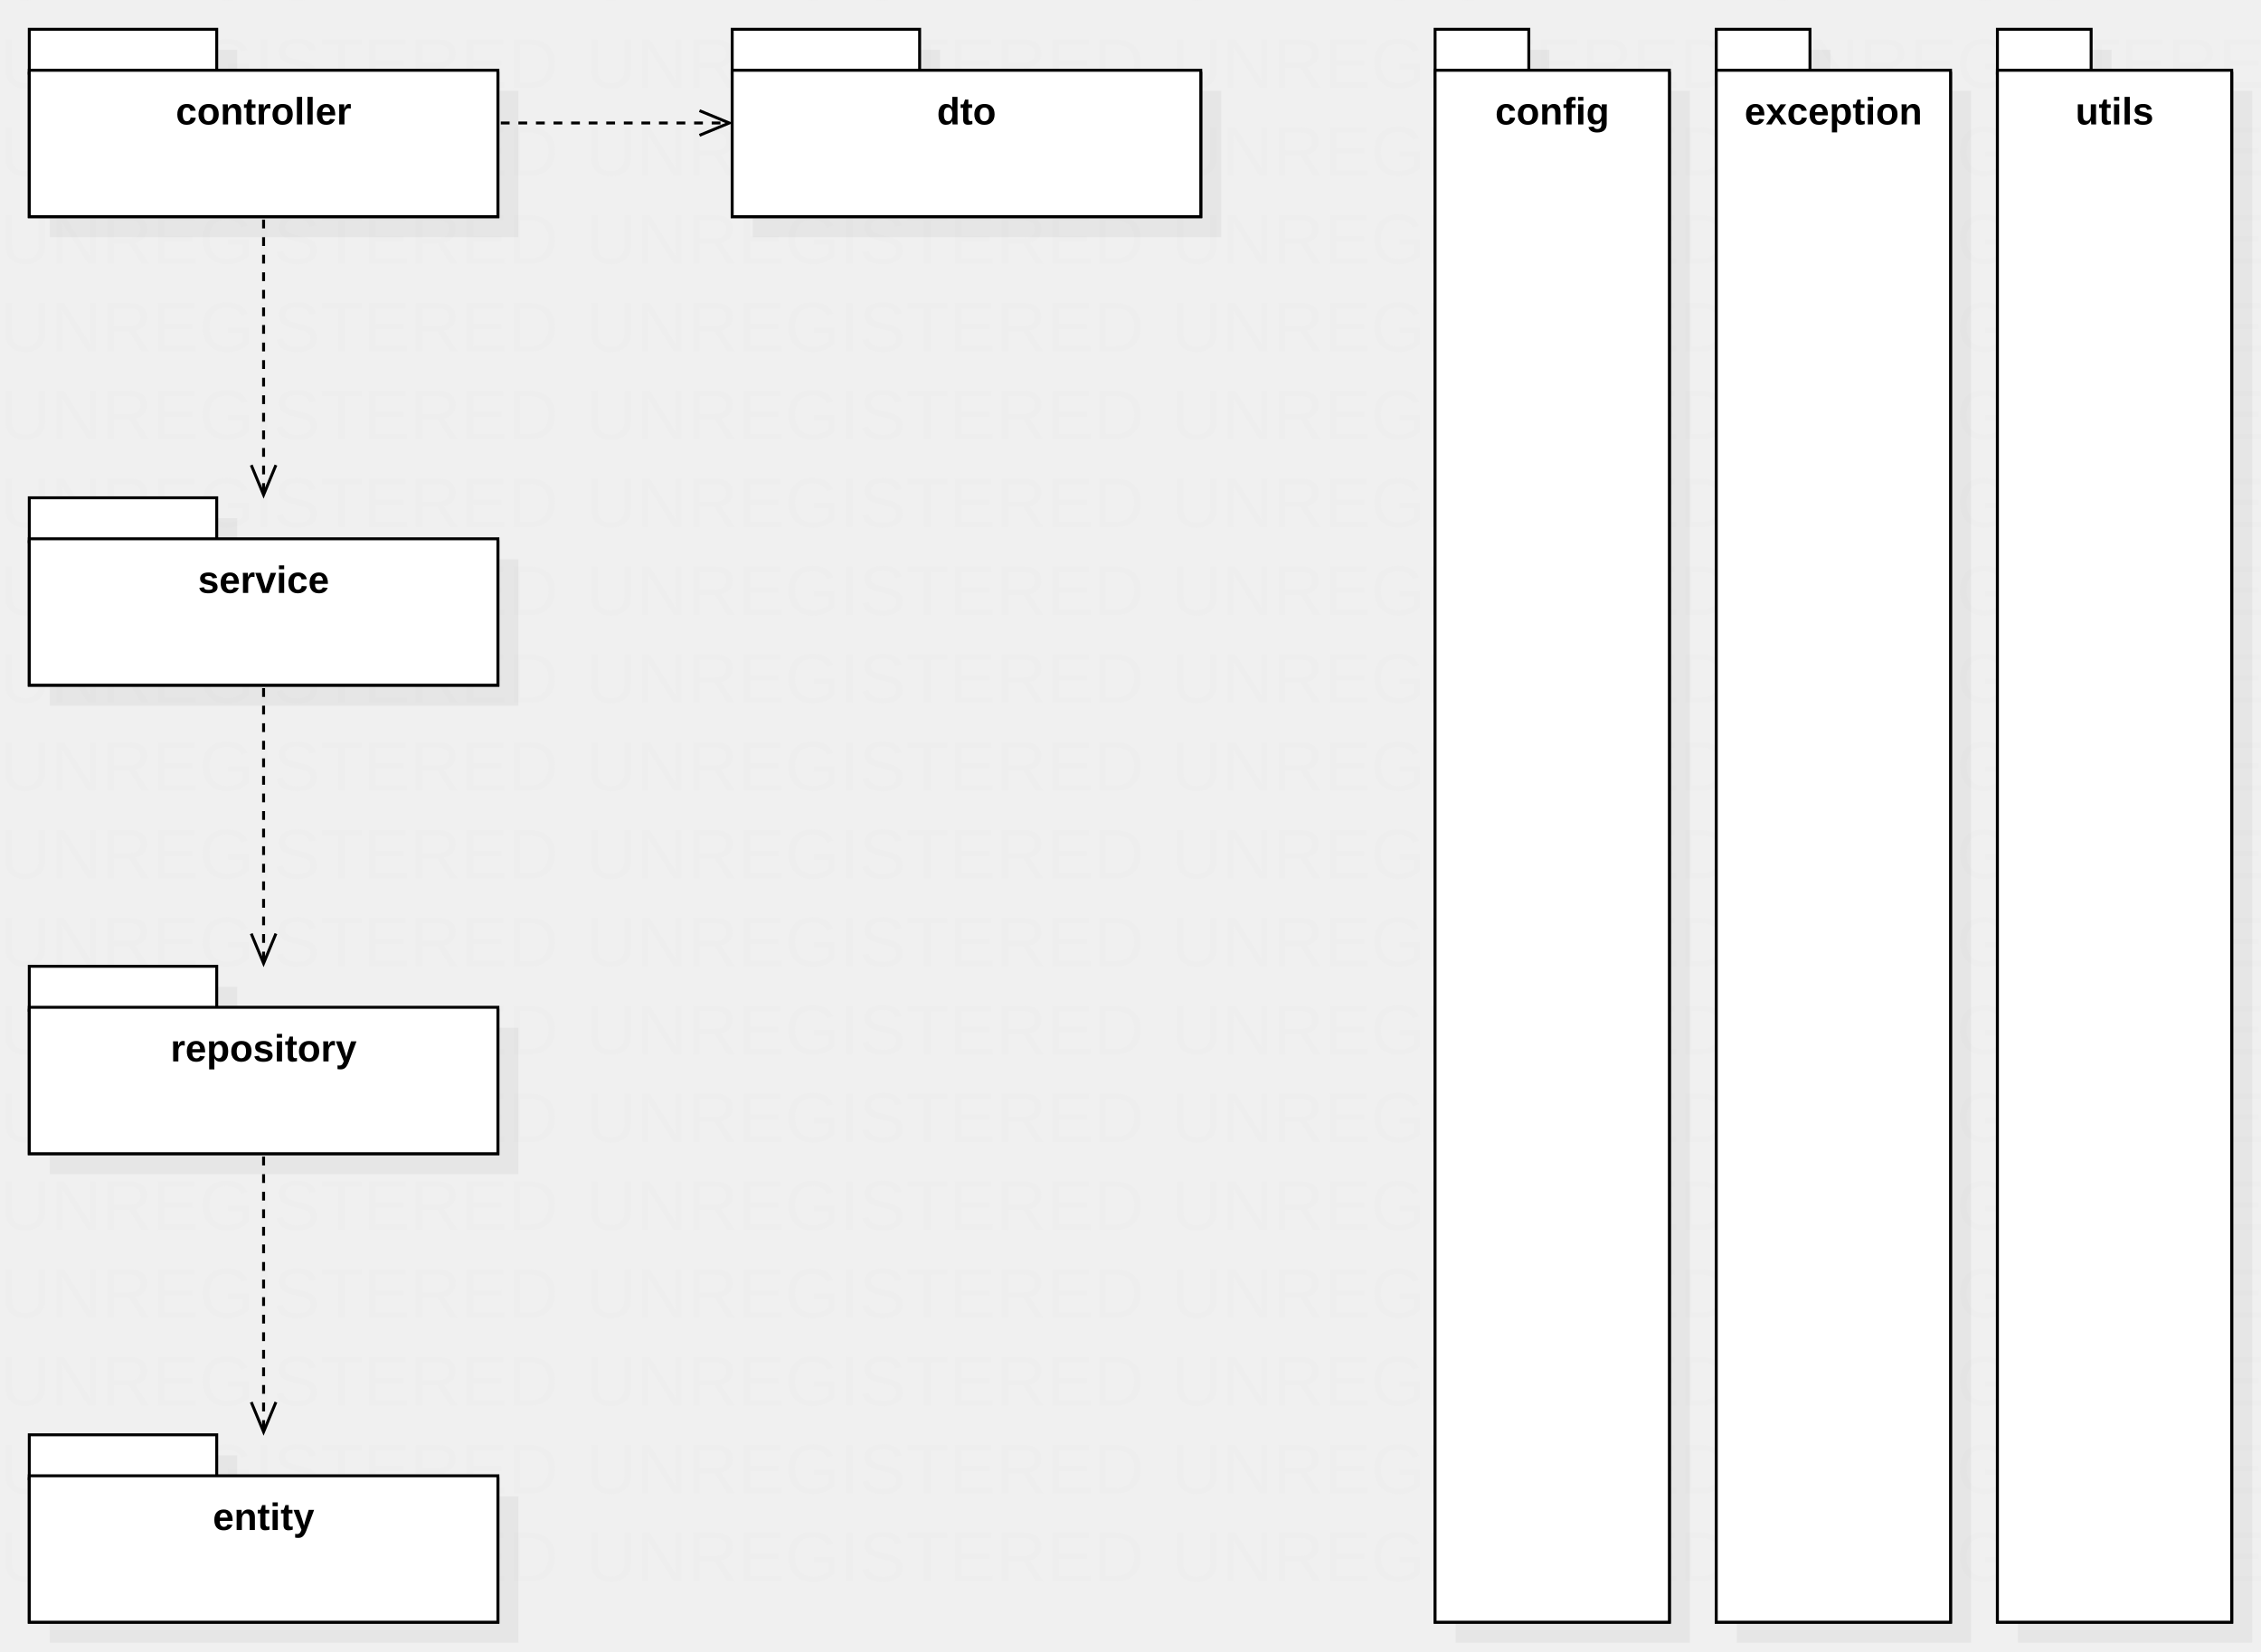
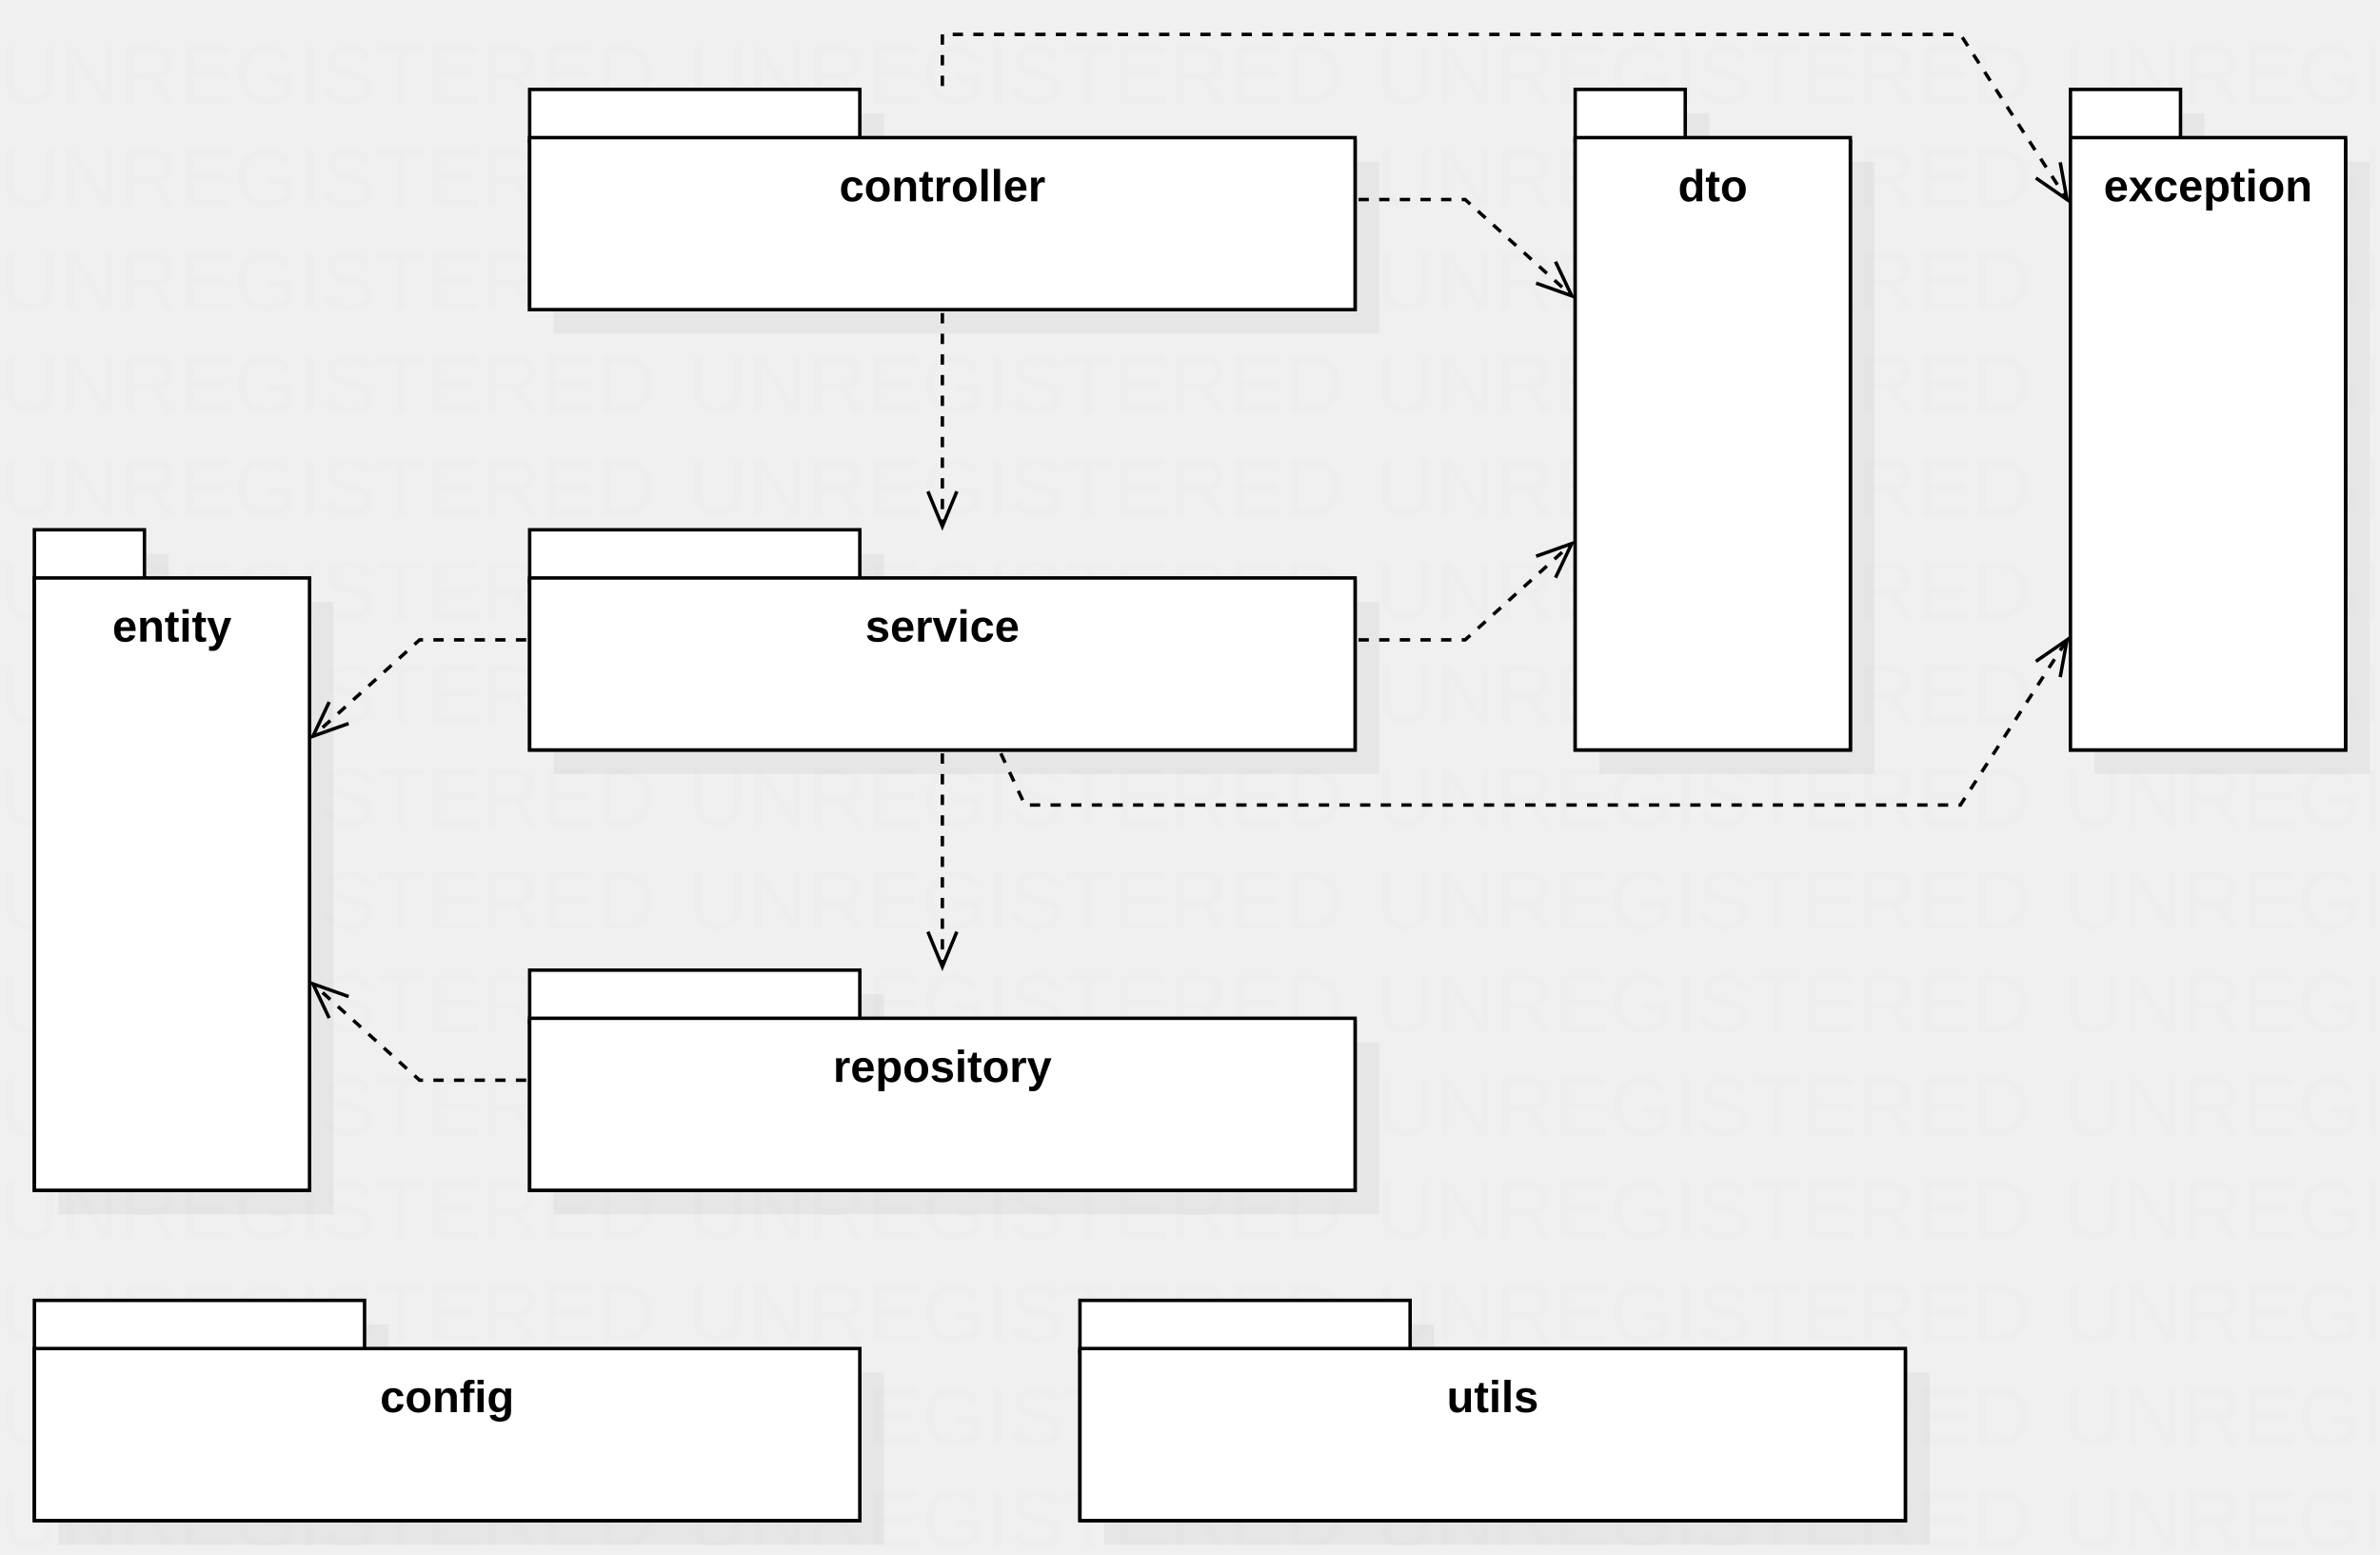
- <svg xmlns="http://www.w3.org/2000/svg" version="1.1" width="772" height="564">
+ <svg xmlns="http://www.w3.org/2000/svg" version="1.1" width="692" height="452">
  <defs />
  <g>
    <text fill="#eeeeee" stroke="none" font-family="Arial" font-size="24px" font-style="normal" font-weight="normal" text-decoration="none" x="0" y="0">UNREGISTERED</text>
    <text fill="#eeeeee" stroke="none" font-family="Arial" font-size="24px" font-style="normal" font-weight="normal" text-decoration="none" x="0" y="30">UNREGISTERED</text>
    <text fill="#eeeeee" stroke="none" font-family="Arial" font-size="24px" font-style="normal" font-weight="normal" text-decoration="none" x="0" y="60">UNREGISTERED</text>
    <text fill="#eeeeee" stroke="none" font-family="Arial" font-size="24px" font-style="normal" font-weight="normal" text-decoration="none" x="0" y="90">UNREGISTERED</text>
    <text fill="#eeeeee" stroke="none" font-family="Arial" font-size="24px" font-style="normal" font-weight="normal" text-decoration="none" x="0" y="120">UNREGISTERED</text>
    <text fill="#eeeeee" stroke="none" font-family="Arial" font-size="24px" font-style="normal" font-weight="normal" text-decoration="none" x="0" y="150">UNREGISTERED</text>
    <text fill="#eeeeee" stroke="none" font-family="Arial" font-size="24px" font-style="normal" font-weight="normal" text-decoration="none" x="0" y="180">UNREGISTERED</text>
    <text fill="#eeeeee" stroke="none" font-family="Arial" font-size="24px" font-style="normal" font-weight="normal" text-decoration="none" x="0" y="210">UNREGISTERED</text>
    <text fill="#eeeeee" stroke="none" font-family="Arial" font-size="24px" font-style="normal" font-weight="normal" text-decoration="none" x="0" y="240">UNREGISTERED</text>
    <text fill="#eeeeee" stroke="none" font-family="Arial" font-size="24px" font-style="normal" font-weight="normal" text-decoration="none" x="0" y="270">UNREGISTERED</text>
    <text fill="#eeeeee" stroke="none" font-family="Arial" font-size="24px" font-style="normal" font-weight="normal" text-decoration="none" x="0" y="300">UNREGISTERED</text>
    <text fill="#eeeeee" stroke="none" font-family="Arial" font-size="24px" font-style="normal" font-weight="normal" text-decoration="none" x="0" y="330">UNREGISTERED</text>
    <text fill="#eeeeee" stroke="none" font-family="Arial" font-size="24px" font-style="normal" font-weight="normal" text-decoration="none" x="0" y="360">UNREGISTERED</text>
    <text fill="#eeeeee" stroke="none" font-family="Arial" font-size="24px" font-style="normal" font-weight="normal" text-decoration="none" x="0" y="390">UNREGISTERED</text>
    <text fill="#eeeeee" stroke="none" font-family="Arial" font-size="24px" font-style="normal" font-weight="normal" text-decoration="none" x="0" y="420">UNREGISTERED</text>
    <text fill="#eeeeee" stroke="none" font-family="Arial" font-size="24px" font-style="normal" font-weight="normal" text-decoration="none" x="0" y="450">UNREGISTERED</text>
-     <text fill="#eeeeee" stroke="none" font-family="Arial" font-size="24px" font-style="normal" font-weight="normal" text-decoration="none" x="0" y="480">UNREGISTERED</text>
-     <text fill="#eeeeee" stroke="none" font-family="Arial" font-size="24px" font-style="normal" font-weight="normal" text-decoration="none" x="0" y="510">UNREGISTERED</text>
-     <text fill="#eeeeee" stroke="none" font-family="Arial" font-size="24px" font-style="normal" font-weight="normal" text-decoration="none" x="0" y="540">UNREGISTERED</text>
    <text fill="#eeeeee" stroke="none" font-family="Arial" font-size="24px" font-style="normal" font-weight="normal" text-decoration="none" x="200" y="0">UNREGISTERED</text>
    <text fill="#eeeeee" stroke="none" font-family="Arial" font-size="24px" font-style="normal" font-weight="normal" text-decoration="none" x="200" y="30">UNREGISTERED</text>
    <text fill="#eeeeee" stroke="none" font-family="Arial" font-size="24px" font-style="normal" font-weight="normal" text-decoration="none" x="200" y="60">UNREGISTERED</text>
    <text fill="#eeeeee" stroke="none" font-family="Arial" font-size="24px" font-style="normal" font-weight="normal" text-decoration="none" x="200" y="90">UNREGISTERED</text>
    <text fill="#eeeeee" stroke="none" font-family="Arial" font-size="24px" font-style="normal" font-weight="normal" text-decoration="none" x="200" y="120">UNREGISTERED</text>
    <text fill="#eeeeee" stroke="none" font-family="Arial" font-size="24px" font-style="normal" font-weight="normal" text-decoration="none" x="200" y="150">UNREGISTERED</text>
    <text fill="#eeeeee" stroke="none" font-family="Arial" font-size="24px" font-style="normal" font-weight="normal" text-decoration="none" x="200" y="180">UNREGISTERED</text>
    <text fill="#eeeeee" stroke="none" font-family="Arial" font-size="24px" font-style="normal" font-weight="normal" text-decoration="none" x="200" y="210">UNREGISTERED</text>
    <text fill="#eeeeee" stroke="none" font-family="Arial" font-size="24px" font-style="normal" font-weight="normal" text-decoration="none" x="200" y="240">UNREGISTERED</text>
    <text fill="#eeeeee" stroke="none" font-family="Arial" font-size="24px" font-style="normal" font-weight="normal" text-decoration="none" x="200" y="270">UNREGISTERED</text>
    <text fill="#eeeeee" stroke="none" font-family="Arial" font-size="24px" font-style="normal" font-weight="normal" text-decoration="none" x="200" y="300">UNREGISTERED</text>
    <text fill="#eeeeee" stroke="none" font-family="Arial" font-size="24px" font-style="normal" font-weight="normal" text-decoration="none" x="200" y="330">UNREGISTERED</text>
    <text fill="#eeeeee" stroke="none" font-family="Arial" font-size="24px" font-style="normal" font-weight="normal" text-decoration="none" x="200" y="360">UNREGISTERED</text>
    <text fill="#eeeeee" stroke="none" font-family="Arial" font-size="24px" font-style="normal" font-weight="normal" text-decoration="none" x="200" y="390">UNREGISTERED</text>
    <text fill="#eeeeee" stroke="none" font-family="Arial" font-size="24px" font-style="normal" font-weight="normal" text-decoration="none" x="200" y="420">UNREGISTERED</text>
    <text fill="#eeeeee" stroke="none" font-family="Arial" font-size="24px" font-style="normal" font-weight="normal" text-decoration="none" x="200" y="450">UNREGISTERED</text>
-     <text fill="#eeeeee" stroke="none" font-family="Arial" font-size="24px" font-style="normal" font-weight="normal" text-decoration="none" x="200" y="480">UNREGISTERED</text>
-     <text fill="#eeeeee" stroke="none" font-family="Arial" font-size="24px" font-style="normal" font-weight="normal" text-decoration="none" x="200" y="510">UNREGISTERED</text>
-     <text fill="#eeeeee" stroke="none" font-family="Arial" font-size="24px" font-style="normal" font-weight="normal" text-decoration="none" x="200" y="540">UNREGISTERED</text>
    <text fill="#eeeeee" stroke="none" font-family="Arial" font-size="24px" font-style="normal" font-weight="normal" text-decoration="none" x="400" y="0">UNREGISTERED</text>
    <text fill="#eeeeee" stroke="none" font-family="Arial" font-size="24px" font-style="normal" font-weight="normal" text-decoration="none" x="400" y="30">UNREGISTERED</text>
    <text fill="#eeeeee" stroke="none" font-family="Arial" font-size="24px" font-style="normal" font-weight="normal" text-decoration="none" x="400" y="60">UNREGISTERED</text>
    <text fill="#eeeeee" stroke="none" font-family="Arial" font-size="24px" font-style="normal" font-weight="normal" text-decoration="none" x="400" y="90">UNREGISTERED</text>
    <text fill="#eeeeee" stroke="none" font-family="Arial" font-size="24px" font-style="normal" font-weight="normal" text-decoration="none" x="400" y="120">UNREGISTERED</text>
    <text fill="#eeeeee" stroke="none" font-family="Arial" font-size="24px" font-style="normal" font-weight="normal" text-decoration="none" x="400" y="150">UNREGISTERED</text>
    <text fill="#eeeeee" stroke="none" font-family="Arial" font-size="24px" font-style="normal" font-weight="normal" text-decoration="none" x="400" y="180">UNREGISTERED</text>
    <text fill="#eeeeee" stroke="none" font-family="Arial" font-size="24px" font-style="normal" font-weight="normal" text-decoration="none" x="400" y="210">UNREGISTERED</text>
    <text fill="#eeeeee" stroke="none" font-family="Arial" font-size="24px" font-style="normal" font-weight="normal" text-decoration="none" x="400" y="240">UNREGISTERED</text>
    <text fill="#eeeeee" stroke="none" font-family="Arial" font-size="24px" font-style="normal" font-weight="normal" text-decoration="none" x="400" y="270">UNREGISTERED</text>
    <text fill="#eeeeee" stroke="none" font-family="Arial" font-size="24px" font-style="normal" font-weight="normal" text-decoration="none" x="400" y="300">UNREGISTERED</text>
    <text fill="#eeeeee" stroke="none" font-family="Arial" font-size="24px" font-style="normal" font-weight="normal" text-decoration="none" x="400" y="330">UNREGISTERED</text>
    <text fill="#eeeeee" stroke="none" font-family="Arial" font-size="24px" font-style="normal" font-weight="normal" text-decoration="none" x="400" y="360">UNREGISTERED</text>
    <text fill="#eeeeee" stroke="none" font-family="Arial" font-size="24px" font-style="normal" font-weight="normal" text-decoration="none" x="400" y="390">UNREGISTERED</text>
    <text fill="#eeeeee" stroke="none" font-family="Arial" font-size="24px" font-style="normal" font-weight="normal" text-decoration="none" x="400" y="420">UNREGISTERED</text>
    <text fill="#eeeeee" stroke="none" font-family="Arial" font-size="24px" font-style="normal" font-weight="normal" text-decoration="none" x="400" y="450">UNREGISTERED</text>
-     <text fill="#eeeeee" stroke="none" font-family="Arial" font-size="24px" font-style="normal" font-weight="normal" text-decoration="none" x="400" y="480">UNREGISTERED</text>
-     <text fill="#eeeeee" stroke="none" font-family="Arial" font-size="24px" font-style="normal" font-weight="normal" text-decoration="none" x="400" y="510">UNREGISTERED</text>
-     <text fill="#eeeeee" stroke="none" font-family="Arial" font-size="24px" font-style="normal" font-weight="normal" text-decoration="none" x="400" y="540">UNREGISTERED</text>
    <text fill="#eeeeee" stroke="none" font-family="Arial" font-size="24px" font-style="normal" font-weight="normal" text-decoration="none" x="600" y="0">UNREGISTERED</text>
    <text fill="#eeeeee" stroke="none" font-family="Arial" font-size="24px" font-style="normal" font-weight="normal" text-decoration="none" x="600" y="30">UNREGISTERED</text>
    <text fill="#eeeeee" stroke="none" font-family="Arial" font-size="24px" font-style="normal" font-weight="normal" text-decoration="none" x="600" y="60">UNREGISTERED</text>
    <text fill="#eeeeee" stroke="none" font-family="Arial" font-size="24px" font-style="normal" font-weight="normal" text-decoration="none" x="600" y="90">UNREGISTERED</text>
    <text fill="#eeeeee" stroke="none" font-family="Arial" font-size="24px" font-style="normal" font-weight="normal" text-decoration="none" x="600" y="120">UNREGISTERED</text>
    <text fill="#eeeeee" stroke="none" font-family="Arial" font-size="24px" font-style="normal" font-weight="normal" text-decoration="none" x="600" y="150">UNREGISTERED</text>
    <text fill="#eeeeee" stroke="none" font-family="Arial" font-size="24px" font-style="normal" font-weight="normal" text-decoration="none" x="600" y="180">UNREGISTERED</text>
    <text fill="#eeeeee" stroke="none" font-family="Arial" font-size="24px" font-style="normal" font-weight="normal" text-decoration="none" x="600" y="210">UNREGISTERED</text>
    <text fill="#eeeeee" stroke="none" font-family="Arial" font-size="24px" font-style="normal" font-weight="normal" text-decoration="none" x="600" y="240">UNREGISTERED</text>
    <text fill="#eeeeee" stroke="none" font-family="Arial" font-size="24px" font-style="normal" font-weight="normal" text-decoration="none" x="600" y="270">UNREGISTERED</text>
    <text fill="#eeeeee" stroke="none" font-family="Arial" font-size="24px" font-style="normal" font-weight="normal" text-decoration="none" x="600" y="300">UNREGISTERED</text>
    <text fill="#eeeeee" stroke="none" font-family="Arial" font-size="24px" font-style="normal" font-weight="normal" text-decoration="none" x="600" y="330">UNREGISTERED</text>
    <text fill="#eeeeee" stroke="none" font-family="Arial" font-size="24px" font-style="normal" font-weight="normal" text-decoration="none" x="600" y="360">UNREGISTERED</text>
    <text fill="#eeeeee" stroke="none" font-family="Arial" font-size="24px" font-style="normal" font-weight="normal" text-decoration="none" x="600" y="390">UNREGISTERED</text>
    <text fill="#eeeeee" stroke="none" font-family="Arial" font-size="24px" font-style="normal" font-weight="normal" text-decoration="none" x="600" y="420">UNREGISTERED</text>
    <text fill="#eeeeee" stroke="none" font-family="Arial" font-size="24px" font-style="normal" font-weight="normal" text-decoration="none" x="600" y="450">UNREGISTERED</text>
-     <text fill="#eeeeee" stroke="none" font-family="Arial" font-size="24px" font-style="normal" font-weight="normal" text-decoration="none" x="600" y="480">UNREGISTERED</text>
-     <text fill="#eeeeee" stroke="none" font-family="Arial" font-size="24px" font-style="normal" font-weight="normal" text-decoration="none" x="600" y="510">UNREGISTERED</text>
-     <text fill="#eeeeee" stroke="none" font-family="Arial" font-size="24px" font-style="normal" font-weight="normal" text-decoration="none" x="600" y="540">UNREGISTERED</text>
-     <g transform="translate(-6,-6) scale(1,1)">
-       <rect fill="#C0C0C0" stroke="none" x="23" y="503" width="64" height="15" opacity="0.2" />
-     </g>
-     <g transform="translate(-6,-6) scale(1,1)">
-       <rect fill="#C0C0C0" stroke="none" x="23" y="517" width="160" height="50" opacity="0.2" />
-     </g>
-     <g transform="translate(-6,-6) scale(1,1)">
-       <rect fill="#ffffff" stroke="none" x="16" y="511" width="160" height="49" />
-     </g>
-     <g transform="translate(-6,-6) scale(1,1)">
-       <path fill="none" stroke="#000000" d="M 16 511 L 176 511 L 176 560 L 16 560 L 16 511 Z Z" stroke-miterlimit="10" />
-     </g>
-     <g transform="translate(-6,-6) scale(1,1)">
-       <rect fill="#ffffff" stroke="none" x="16" y="496" width="64" height="15" />
-     </g>
-     <g transform="translate(-6,-6) scale(1,1)">
-       <path fill="none" stroke="#000000" d="M 16 496 L 80 496 L 80 511 L 16 511 L 16 496 Z Z" stroke-miterlimit="10" />
-     </g>
-     <g transform="translate(-6,-6) scale(1,1)">
-       <rect fill="#ffffff" stroke="none" x="16" y="510" width="160" height="50" />
-     </g>
-     <g transform="translate(-6,-6) scale(1,1)">
-       <path fill="none" stroke="#000000" d="M 16 510 L 176 510 L 176 560 L 16 560 L 16 510 Z Z" stroke-miterlimit="10" />
-     </g>
-     <g transform="translate(-6,-6) scale(1,1)">
-       <g>
-         <path fill="none" stroke="none" />
-         <text fill="#000000" stroke="none" font-family="Arial" font-size="13px" font-style="normal" font-weight="bold" text-decoration="none" x="78.665" y="528.5">entity</text>
-       </g>
-     </g>
-     <g transform="translate(-6,-6) scale(1,1)">
-       <rect fill="#C0C0C0" stroke="none" x="23" y="343" width="64" height="15" opacity="0.2" />
-     </g>
-     <g transform="translate(-6,-6) scale(1,1)">
-       <rect fill="#C0C0C0" stroke="none" x="23" y="357" width="160" height="50" opacity="0.2" />
-     </g>
-     <g transform="translate(-6,-6) scale(1,1)">
-       <rect fill="#ffffff" stroke="none" x="16" y="351" width="160" height="49" />
-     </g>
-     <g transform="translate(-6,-6) scale(1,1)">
-       <path fill="none" stroke="#000000" d="M 16 351 L 176 351 L 176 400 L 16 400 L 16 351 Z Z" stroke-miterlimit="10" />
-     </g>
-     <g transform="translate(-6,-6) scale(1,1)">
-       <rect fill="#ffffff" stroke="none" x="16" y="336" width="64" height="15" />
-     </g>
-     <g transform="translate(-6,-6) scale(1,1)">
-       <path fill="none" stroke="#000000" d="M 16 336 L 80 336 L 80 351 L 16 351 L 16 336 Z Z" stroke-miterlimit="10" />
-     </g>
-     <g transform="translate(-6,-6) scale(1,1)">
-       <rect fill="#ffffff" stroke="none" x="16" y="350" width="160" height="50" />
-     </g>
-     <g transform="translate(-6,-6) scale(1,1)">
-       <path fill="none" stroke="#000000" d="M 16 350 L 176 350 L 176 400 L 16 400 L 16 350 Z Z" stroke-miterlimit="10" />
-     </g>
-     <g transform="translate(-6,-6) scale(1,1)">
-       <g>
-         <path fill="none" stroke="none" />
-         <text fill="#000000" stroke="none" font-family="Arial" font-size="13px" font-style="normal" font-weight="bold" text-decoration="none" x="64.214" y="368.5">repository</text>
-       </g>
-     </g>
-     <g transform="translate(-6,-6) scale(1,1)">
-       <rect fill="#C0C0C0" stroke="none" x="263" y="23" width="64" height="15" opacity="0.2" />
-     </g>
-     <g transform="translate(-6,-6) scale(1,1)">
-       <rect fill="#C0C0C0" stroke="none" x="263" y="37" width="160" height="50" opacity="0.2" />
-     </g>
-     <g transform="translate(-6,-6) scale(1,1)">
-       <rect fill="#ffffff" stroke="none" x="256" y="31" width="160" height="49" />
-     </g>
-     <g transform="translate(-6,-6) scale(1,1)">
-       <path fill="none" stroke="#000000" d="M 256 31 L 416 31 L 416 80 L 256 80 L 256 31 Z Z" stroke-miterlimit="10" />
-     </g>
-     <g transform="translate(-6,-6) scale(1,1)">
-       <rect fill="#ffffff" stroke="none" x="256" y="16" width="64" height="15" />
-     </g>
-     <g transform="translate(-6,-6) scale(1,1)">
-       <path fill="none" stroke="#000000" d="M 256 16 L 320 16 L 320 31 L 256 31 L 256 16 Z Z" stroke-miterlimit="10" />
-     </g>
-     <g transform="translate(-6,-6) scale(1,1)">
-       <rect fill="#ffffff" stroke="none" x="256" y="30" width="160" height="50" />
-     </g>
-     <g transform="translate(-6,-6) scale(1,1)">
-       <path fill="none" stroke="#000000" d="M 256 30 L 416 30 L 416 80 L 256 80 L 256 30 Z Z" stroke-miterlimit="10" />
-     </g>
-     <g transform="translate(-6,-6) scale(1,1)">
-       <g>
-         <path fill="none" stroke="none" />
-         <text fill="#000000" stroke="none" font-family="Arial" font-size="13px" font-style="normal" font-weight="bold" text-decoration="none" x="325.895" y="48.5">dto</text>
-       </g>
-     </g>
-     <g transform="translate(-6,-6) scale(1,1)">
-       <rect fill="#C0C0C0" stroke="none" x="23" y="183" width="64" height="15" opacity="0.2" />
-     </g>
-     <g transform="translate(-6,-6) scale(1,1)">
-       <rect fill="#C0C0C0" stroke="none" x="23" y="197" width="160" height="50" opacity="0.2" />
-     </g>
-     <g transform="translate(-6,-6) scale(1,1)">
-       <rect fill="#ffffff" stroke="none" x="16" y="191" width="160" height="49" />
-     </g>
-     <g transform="translate(-6,-6) scale(1,1)">
-       <path fill="none" stroke="#000000" d="M 16 191 L 176 191 L 176 240 L 16 240 L 16 191 Z Z" stroke-miterlimit="10" />
-     </g>
-     <g transform="translate(-6,-6) scale(1,1)">
-       <rect fill="#ffffff" stroke="none" x="16" y="176" width="64" height="15" />
-     </g>
-     <g transform="translate(-6,-6) scale(1,1)">
-       <path fill="none" stroke="#000000" d="M 16 176 L 80 176 L 80 191 L 16 191 L 16 176 Z Z" stroke-miterlimit="10" />
-     </g>
-     <g transform="translate(-6,-6) scale(1,1)">
-       <rect fill="#ffffff" stroke="none" x="16" y="190" width="160" height="50" />
-     </g>
-     <g transform="translate(-6,-6) scale(1,1)">
-       <path fill="none" stroke="#000000" d="M 16 190 L 176 190 L 176 240 L 16 240 L 16 190 Z Z" stroke-miterlimit="10" />
-     </g>
-     <g transform="translate(-6,-6) scale(1,1)">
-       <g>
-         <path fill="none" stroke="none" />
-         <text fill="#000000" stroke="none" font-family="Arial" font-size="13px" font-style="normal" font-weight="bold" text-decoration="none" x="73.59" y="208.5">service</text>
-       </g>
-     </g>
-     <g transform="translate(-6,-6) scale(1,1)">
-       <rect fill="#C0C0C0" stroke="none" x="599" y="23" width="32" height="15" opacity="0.2" />
-     </g>
-     <g transform="translate(-6,-6) scale(1,1)">
-       <rect fill="#C0C0C0" stroke="none" x="599" y="37" width="80" height="530" opacity="0.2" />
-     </g>
-     <g transform="translate(-6,-6) scale(1,1)">
-       <rect fill="#ffffff" stroke="none" x="592" y="31" width="80" height="529" />
-     </g>
-     <g transform="translate(-6,-6) scale(1,1)">
-       <path fill="none" stroke="#000000" d="M 592 31 L 672 31 L 672 560 L 592 560 L 592 31 Z Z" stroke-miterlimit="10" />
-     </g>
-     <g transform="translate(-6,-6) scale(1,1)">
-       <rect fill="#ffffff" stroke="none" x="592" y="16" width="32" height="15" />
-     </g>
-     <g transform="translate(-6,-6) scale(1,1)">
-       <path fill="none" stroke="#000000" d="M 592 16 L 624 16 L 624 31 L 592 31 L 592 16 Z Z" stroke-miterlimit="10" />
-     </g>
-     <g transform="translate(-6,-6) scale(1,1)">
-       <rect fill="#ffffff" stroke="none" x="592" y="30" width="80" height="530" />
-     </g>
-     <g transform="translate(-6,-6) scale(1,1)">
-       <path fill="none" stroke="#000000" d="M 592 30 L 672 30 L 672 560 L 592 560 L 592 30 Z Z" stroke-miterlimit="10" />
-     </g>
-     <g transform="translate(-6,-6) scale(1,1)">
-       <g>
-         <path fill="none" stroke="none" />
-         <text fill="#000000" stroke="none" font-family="Arial" font-size="13px" font-style="normal" font-weight="bold" text-decoration="none" x="601.658" y="48.5">exception</text>
-       </g>
-     </g>
-     <g transform="translate(-6,-6) scale(1,1)">
-       <rect fill="#C0C0C0" stroke="none" x="695" y="23" width="32" height="15" opacity="0.2" />
-     </g>
-     <g transform="translate(-6,-6) scale(1,1)">
-       <rect fill="#C0C0C0" stroke="none" x="695" y="37" width="80" height="530" opacity="0.2" />
-     </g>
-     <g transform="translate(-6,-6) scale(1,1)">
-       <rect fill="#ffffff" stroke="none" x="688" y="31" width="80" height="529" />
-     </g>
-     <g transform="translate(-6,-6) scale(1,1)">
-       <path fill="none" stroke="#000000" d="M 688 31 L 768 31 L 768 560 L 688 560 L 688 31 Z Z" stroke-miterlimit="10" />
-     </g>
-     <g transform="translate(-6,-6) scale(1,1)">
-       <rect fill="#ffffff" stroke="none" x="688" y="16" width="32" height="15" />
-     </g>
-     <g transform="translate(-6,-6) scale(1,1)">
-       <path fill="none" stroke="#000000" d="M 688 16 L 720 16 L 720 31 L 688 31 L 688 16 Z Z" stroke-miterlimit="10" />
-     </g>
-     <g transform="translate(-6,-6) scale(1,1)">
-       <rect fill="#ffffff" stroke="none" x="688" y="30" width="80" height="530" />
-     </g>
-     <g transform="translate(-6,-6) scale(1,1)">
-       <path fill="none" stroke="#000000" d="M 688 30 L 768 30 L 768 560 L 688 560 L 688 30 Z Z" stroke-miterlimit="10" />
-     </g>
-     <g transform="translate(-6,-6) scale(1,1)">
-       <g>
-         <path fill="none" stroke="none" />
-         <text fill="#000000" stroke="none" font-family="Arial" font-size="13px" font-style="normal" font-weight="bold" text-decoration="none" x="714.638" y="48.5">utils</text>
-       </g>
-     </g>
-     <g transform="translate(-6,-6) scale(1,1)">
-       <rect fill="#C0C0C0" stroke="none" x="23" y="23" width="64" height="15" opacity="0.2" />
-     </g>
-     <g transform="translate(-6,-6) scale(1,1)">
-       <rect fill="#C0C0C0" stroke="none" x="23" y="37" width="160" height="50" opacity="0.2" />
-     </g>
-     <g transform="translate(-6,-6) scale(1,1)">
-       <rect fill="#ffffff" stroke="none" x="16" y="31" width="160" height="49" />
-     </g>
-     <g transform="translate(-6,-6) scale(1,1)">
-       <path fill="none" stroke="#000000" d="M 16 31 L 176 31 L 176 80 L 16 80 L 16 31 Z Z" stroke-miterlimit="10" />
-     </g>
-     <g transform="translate(-6,-6) scale(1,1)">
-       <rect fill="#ffffff" stroke="none" x="16" y="16" width="64" height="15" />
-     </g>
-     <g transform="translate(-6,-6) scale(1,1)">
-       <path fill="none" stroke="#000000" d="M 16 16 L 80 16 L 80 31 L 16 31 L 16 16 Z Z" stroke-miterlimit="10" />
-     </g>
-     <g transform="translate(-6,-6) scale(1,1)">
-       <rect fill="#ffffff" stroke="none" x="16" y="30" width="160" height="50" />
-     </g>
-     <g transform="translate(-6,-6) scale(1,1)">
-       <path fill="none" stroke="#000000" d="M 16 30 L 176 30 L 176 80 L 16 80 L 16 30 Z Z" stroke-miterlimit="10" />
-     </g>
-     <g transform="translate(-6,-6) scale(1,1)">
-       <g>
-         <path fill="none" stroke="none" />
-         <text fill="#000000" stroke="none" font-family="Arial" font-size="13px" font-style="normal" font-weight="bold" text-decoration="none" x="66.023" y="48.5">controller</text>
-       </g>
-     </g>
-     <g transform="translate(-6,-6) scale(1,1)">
-       <rect fill="#C0C0C0" stroke="none" x="503" y="23" width="32" height="15" opacity="0.2" />
-     </g>
-     <g transform="translate(-6,-6) scale(1,1)">
-       <rect fill="#C0C0C0" stroke="none" x="503" y="37" width="80" height="530" opacity="0.2" />
-     </g>
-     <g transform="translate(-6,-6) scale(1,1)">
-       <rect fill="#ffffff" stroke="none" x="496" y="31" width="80" height="529" />
-     </g>
-     <g transform="translate(-6,-6) scale(1,1)">
-       <path fill="none" stroke="#000000" d="M 496 31 L 576 31 L 576 560 L 496 560 L 496 31 Z Z" stroke-miterlimit="10" />
-     </g>
-     <g transform="translate(-6,-6) scale(1,1)">
-       <rect fill="#ffffff" stroke="none" x="496" y="16" width="32" height="15" />
-     </g>
-     <g transform="translate(-6,-6) scale(1,1)">
-       <path fill="none" stroke="#000000" d="M 496 16 L 528 16 L 528 31 L 496 31 L 496 16 Z Z" stroke-miterlimit="10" />
-     </g>
-     <g transform="translate(-6,-6) scale(1,1)">
-       <rect fill="#ffffff" stroke="none" x="496" y="30" width="80" height="530" />
-     </g>
-     <g transform="translate(-6,-6) scale(1,1)">
-       <path fill="none" stroke="#000000" d="M 496 30 L 576 30 L 576 560 L 496 560 L 496 30 Z Z" stroke-miterlimit="10" />
-     </g>
-     <g transform="translate(-6,-6) scale(1,1)">
-       <g>
-         <path fill="none" stroke="none" />
-         <text fill="#000000" stroke="none" font-family="Arial" font-size="13px" font-style="normal" font-weight="bold" text-decoration="none" x="516.503" y="48.5">config</text>
-       </g>
-     </g>
-     <g transform="translate(-6,-6) scale(1,1)">
-       <path fill="none" stroke="#000000" d="M 177 48 L 255 48" stroke-miterlimit="10" stroke-dasharray="3" />
-     </g>
-     <g transform="translate(-6,-6) scale(1,1)">
-       <path fill="none" stroke="#000000" d="M 244.837 52.21 L 255 48 L 244.837 43.79" stroke-miterlimit="10" />
-     </g>
-     <g transform="translate(-6,-6) scale(1,1)">
-       <path fill="none" stroke="#000000" d="M 96 81 L 96 175" stroke-miterlimit="10" stroke-dasharray="3" />
-     </g>
-     <g transform="translate(-6,-6) scale(1,1)">
-       <path fill="none" stroke="#000000" d="M 91.79 164.837 L 96 175 L 100.21 164.837" stroke-miterlimit="10" />
-     </g>
-     <g transform="translate(-6,-6) scale(1,1)">
-       <path fill="none" stroke="#000000" d="M 96 241 L 96 335" stroke-miterlimit="10" stroke-dasharray="3" />
-     </g>
-     <g transform="translate(-6,-6) scale(1,1)">
-       <path fill="none" stroke="#000000" d="M 91.79 324.837 L 96 335 L 100.21 324.837" stroke-miterlimit="10" />
-     </g>
-     <g transform="translate(-6,-6) scale(1,1)">
-       <path fill="none" stroke="#000000" d="M 96 401 L 96 495" stroke-miterlimit="10" stroke-dasharray="3" />
-     </g>
-     <g transform="translate(-6,-6) scale(1,1)">
-       <path fill="none" stroke="#000000" d="M 91.79 484.837 L 96 495 L 100.21 484.837" stroke-miterlimit="10" />
+     <g transform="translate(-6,-6) scale(1,1)">
+       <rect fill="#C0C0C0" stroke="none" x="23" y="167" width="32" height="15" opacity="0.2" />
+     </g>
+     <g transform="translate(-6,-6) scale(1,1)">
+       <rect fill="#C0C0C0" stroke="none" x="23" y="181" width="80" height="178" opacity="0.2" />
+     </g>
+     <g transform="translate(-6,-6) scale(1,1)">
+       <rect fill="#ffffff" stroke="none" x="16" y="175" width="80" height="177" />
+     </g>
+     <g transform="translate(-6,-6) scale(1,1)">
+       <path fill="none" stroke="#000000" d="M 16 175 L 96 175 L 96 352 L 16 352 L 16 175 Z Z" stroke-miterlimit="10" />
+     </g>
+     <g transform="translate(-6,-6) scale(1,1)">
+       <rect fill="#ffffff" stroke="none" x="16" y="160" width="32" height="15" />
+     </g>
+     <g transform="translate(-6,-6) scale(1,1)">
+       <path fill="none" stroke="#000000" d="M 16 160 L 48 160 L 48 175 L 16 175 L 16 160 Z Z" stroke-miterlimit="10" />
+     </g>
+     <g transform="translate(-6,-6) scale(1,1)">
+       <rect fill="#ffffff" stroke="none" x="16" y="174" width="80" height="178" />
+     </g>
+     <g transform="translate(-6,-6) scale(1,1)">
+       <path fill="none" stroke="#000000" d="M 16 174 L 96 174 L 96 352 L 16 352 L 16 174 Z Z" stroke-miterlimit="10" />
+     </g>
+     <g transform="translate(-6,-6) scale(1,1)">
+       <g>
+         <path fill="none" stroke="none" />
+         <text fill="#000000" stroke="none" font-family="Arial" font-size="13px" font-style="normal" font-weight="bold" text-decoration="none" x="38.665" y="192.5">entity</text>
+       </g>
+     </g>
+     <g transform="translate(-6,-6) scale(1,1)">
+       <rect fill="#C0C0C0" stroke="none" x="167" y="295" width="96" height="15" opacity="0.2" />
+     </g>
+     <g transform="translate(-6,-6) scale(1,1)">
+       <rect fill="#C0C0C0" stroke="none" x="167" y="309" width="240" height="50" opacity="0.2" />
+     </g>
+     <g transform="translate(-6,-6) scale(1,1)">
+       <rect fill="#ffffff" stroke="none" x="160" y="303" width="240" height="49" />
+     </g>
+     <g transform="translate(-6,-6) scale(1,1)">
+       <path fill="none" stroke="#000000" d="M 160 303 L 400 303 L 400 352 L 160 352 L 160 303 Z Z" stroke-miterlimit="10" />
+     </g>
+     <g transform="translate(-6,-6) scale(1,1)">
+       <rect fill="#ffffff" stroke="none" x="160" y="288" width="96" height="15" />
+     </g>
+     <g transform="translate(-6,-6) scale(1,1)">
+       <path fill="none" stroke="#000000" d="M 160 288 L 256 288 L 256 303 L 160 303 L 160 288 Z Z" stroke-miterlimit="10" />
+     </g>
+     <g transform="translate(-6,-6) scale(1,1)">
+       <rect fill="#ffffff" stroke="none" x="160" y="302" width="240" height="50" />
+     </g>
+     <g transform="translate(-6,-6) scale(1,1)">
+       <path fill="none" stroke="#000000" d="M 160 302 L 400 302 L 400 352 L 160 352 L 160 302 Z Z" stroke-miterlimit="10" />
+     </g>
+     <g transform="translate(-6,-6) scale(1,1)">
+       <g>
+         <path fill="none" stroke="none" />
+         <text fill="#000000" stroke="none" font-family="Arial" font-size="13px" font-style="normal" font-weight="bold" text-decoration="none" x="248.214" y="320.5">repository</text>
+       </g>
+     </g>
+     <g transform="translate(-6,-6) scale(1,1)">
+       <rect fill="#C0C0C0" stroke="none" x="167" y="39" width="96" height="15" opacity="0.2" />
+     </g>
+     <g transform="translate(-6,-6) scale(1,1)">
+       <rect fill="#C0C0C0" stroke="none" x="167" y="53" width="240" height="50" opacity="0.2" />
+     </g>
+     <g transform="translate(-6,-6) scale(1,1)">
+       <rect fill="#ffffff" stroke="none" x="160" y="47" width="240" height="49" />
+     </g>
+     <g transform="translate(-6,-6) scale(1,1)">
+       <path fill="none" stroke="#000000" d="M 160 47 L 400 47 L 400 96 L 160 96 L 160 47 Z Z" stroke-miterlimit="10" />
+     </g>
+     <g transform="translate(-6,-6) scale(1,1)">
+       <rect fill="#ffffff" stroke="none" x="160" y="32" width="96" height="15" />
+     </g>
+     <g transform="translate(-6,-6) scale(1,1)">
+       <path fill="none" stroke="#000000" d="M 160 32 L 256 32 L 256 47 L 160 47 L 160 32 Z Z" stroke-miterlimit="10" />
+     </g>
+     <g transform="translate(-6,-6) scale(1,1)">
+       <rect fill="#ffffff" stroke="none" x="160" y="46" width="240" height="50" />
+     </g>
+     <g transform="translate(-6,-6) scale(1,1)">
+       <path fill="none" stroke="#000000" d="M 160 46 L 400 46 L 400 96 L 160 96 L 160 46 Z Z" stroke-miterlimit="10" />
+     </g>
+     <g transform="translate(-6,-6) scale(1,1)">
+       <g>
+         <path fill="none" stroke="none" />
+         <text fill="#000000" stroke="none" font-family="Arial" font-size="13px" font-style="normal" font-weight="bold" text-decoration="none" x="250.023" y="64.5">controller</text>
+       </g>
+     </g>
+     <g transform="translate(-6,-6) scale(1,1)">
+       <rect fill="#C0C0C0" stroke="none" x="167" y="167" width="96" height="15" opacity="0.2" />
+     </g>
+     <g transform="translate(-6,-6) scale(1,1)">
+       <rect fill="#C0C0C0" stroke="none" x="167" y="181" width="240" height="50" opacity="0.2" />
+     </g>
+     <g transform="translate(-6,-6) scale(1,1)">
+       <rect fill="#ffffff" stroke="none" x="160" y="175" width="240" height="49" />
+     </g>
+     <g transform="translate(-6,-6) scale(1,1)">
+       <path fill="none" stroke="#000000" d="M 160 175 L 400 175 L 400 224 L 160 224 L 160 175 Z Z" stroke-miterlimit="10" />
+     </g>
+     <g transform="translate(-6,-6) scale(1,1)">
+       <rect fill="#ffffff" stroke="none" x="160" y="160" width="96" height="15" />
+     </g>
+     <g transform="translate(-6,-6) scale(1,1)">
+       <path fill="none" stroke="#000000" d="M 160 160 L 256 160 L 256 175 L 160 175 L 160 160 Z Z" stroke-miterlimit="10" />
+     </g>
+     <g transform="translate(-6,-6) scale(1,1)">
+       <rect fill="#ffffff" stroke="none" x="160" y="174" width="240" height="50" />
+     </g>
+     <g transform="translate(-6,-6) scale(1,1)">
+       <path fill="none" stroke="#000000" d="M 160 174 L 400 174 L 400 224 L 160 224 L 160 174 Z Z" stroke-miterlimit="10" />
+     </g>
+     <g transform="translate(-6,-6) scale(1,1)">
+       <g>
+         <path fill="none" stroke="none" />
+         <text fill="#000000" stroke="none" font-family="Arial" font-size="13px" font-style="normal" font-weight="bold" text-decoration="none" x="257.59" y="192.5">service</text>
+       </g>
+     </g>
+     <g transform="translate(-6,-6) scale(1,1)">
+       <rect fill="#C0C0C0" stroke="none" x="471" y="39" width="32" height="15" opacity="0.2" />
+     </g>
+     <g transform="translate(-6,-6) scale(1,1)">
+       <rect fill="#C0C0C0" stroke="none" x="471" y="53" width="80" height="178" opacity="0.2" />
+     </g>
+     <g transform="translate(-6,-6) scale(1,1)">
+       <rect fill="#ffffff" stroke="none" x="464" y="47" width="80" height="177" />
+     </g>
+     <g transform="translate(-6,-6) scale(1,1)">
+       <path fill="none" stroke="#000000" d="M 464 47 L 544 47 L 544 224 L 464 224 L 464 47 Z Z" stroke-miterlimit="10" />
+     </g>
+     <g transform="translate(-6,-6) scale(1,1)">
+       <rect fill="#ffffff" stroke="none" x="464" y="32" width="32" height="15" />
+     </g>
+     <g transform="translate(-6,-6) scale(1,1)">
+       <path fill="none" stroke="#000000" d="M 464 32 L 496 32 L 496 47 L 464 47 L 464 32 Z Z" stroke-miterlimit="10" />
+     </g>
+     <g transform="translate(-6,-6) scale(1,1)">
+       <rect fill="#ffffff" stroke="none" x="464" y="46" width="80" height="178" />
+     </g>
+     <g transform="translate(-6,-6) scale(1,1)">
+       <path fill="none" stroke="#000000" d="M 464 46 L 544 46 L 544 224 L 464 224 L 464 46 Z Z" stroke-miterlimit="10" />
+     </g>
+     <g transform="translate(-6,-6) scale(1,1)">
+       <g>
+         <path fill="none" stroke="none" />
+         <text fill="#000000" stroke="none" font-family="Arial" font-size="13px" font-style="normal" font-weight="bold" text-decoration="none" x="493.895" y="64.5">dto</text>
+       </g>
+     </g>
+     <g transform="translate(-6,-6) scale(1,1)">
+       <path fill="none" stroke="#000000" d="M 401 64 L 432 64 L 463 92" stroke-miterlimit="10" stroke-dasharray="3" />
+     </g>
+     <g transform="translate(-6,-6) scale(1,1)">
+       <path fill="none" stroke="#000000" d="M 452.637 88.312 L 463 92 L 458.28 82.064" stroke-miterlimit="10" />
+     </g>
+     <g transform="translate(-6,-6) scale(1,1)">
+       <path fill="none" stroke="#000000" d="M 280 97 L 280 159" stroke-miterlimit="10" stroke-dasharray="3" />
+     </g>
+     <g transform="translate(-6,-6) scale(1,1)">
+       <path fill="none" stroke="#000000" d="M 275.79 148.837 L 280 159 L 284.21 148.837" stroke-miterlimit="10" />
+     </g>
+     <g transform="translate(-6,-6) scale(1,1)">
+       <path fill="none" stroke="#000000" d="M 280 225 L 280 287" stroke-miterlimit="10" stroke-dasharray="3" />
+     </g>
+     <g transform="translate(-6,-6) scale(1,1)">
+       <path fill="none" stroke="#000000" d="M 275.79 276.837 L 280 287 L 284.21 276.837" stroke-miterlimit="10" />
+     </g>
+     <g transform="translate(-6,-6) scale(1,1)">
+       <path fill="none" stroke="#000000" d="M 159 320 L 128 320 L 97 292" stroke-miterlimit="10" stroke-dasharray="3" />
+     </g>
+     <g transform="translate(-6,-6) scale(1,1)">
+       <path fill="none" stroke="#000000" d="M 107.363 295.688 L 97 292 L 101.72 301.936" stroke-miterlimit="10" />
+     </g>
+     <g transform="translate(-6,-6) scale(1,1)">
+       <path fill="none" stroke="#000000" d="M 401 192 L 432 192 L 463 164" stroke-miterlimit="10" stroke-dasharray="3" />
+     </g>
+     <g transform="translate(-6,-6) scale(1,1)">
+       <path fill="none" stroke="#000000" d="M 458.28 173.936 L 463 164 L 452.637 167.688" stroke-miterlimit="10" />
+     </g>
+     <g transform="translate(-6,-6) scale(1,1)">
+       <path fill="none" stroke="#000000" d="M 159 192 L 128 192 L 97 220" stroke-miterlimit="10" stroke-dasharray="3" />
+     </g>
+     <g transform="translate(-6,-6) scale(1,1)">
+       <path fill="none" stroke="#000000" d="M 101.72 210.064 L 97 220 L 107.363 216.312" stroke-miterlimit="10" />
+     </g>
+     <g transform="translate(-6,-6) scale(1,1)">
+       <rect fill="#C0C0C0" stroke="none" x="615" y="39" width="32" height="15" opacity="0.2" />
+     </g>
+     <g transform="translate(-6,-6) scale(1,1)">
+       <rect fill="#C0C0C0" stroke="none" x="615" y="53" width="80" height="178" opacity="0.2" />
+     </g>
+     <g transform="translate(-6,-6) scale(1,1)">
+       <rect fill="#ffffff" stroke="none" x="608" y="47" width="80" height="177" />
+     </g>
+     <g transform="translate(-6,-6) scale(1,1)">
+       <path fill="none" stroke="#000000" d="M 608 47 L 688 47 L 688 224 L 608 224 L 608 47 Z Z" stroke-miterlimit="10" />
+     </g>
+     <g transform="translate(-6,-6) scale(1,1)">
+       <rect fill="#ffffff" stroke="none" x="608" y="32" width="32" height="15" />
+     </g>
+     <g transform="translate(-6,-6) scale(1,1)">
+       <path fill="none" stroke="#000000" d="M 608 32 L 640 32 L 640 47 L 608 47 L 608 32 Z Z" stroke-miterlimit="10" />
+     </g>
+     <g transform="translate(-6,-6) scale(1,1)">
+       <rect fill="#ffffff" stroke="none" x="608" y="46" width="80" height="178" />
+     </g>
+     <g transform="translate(-6,-6) scale(1,1)">
+       <path fill="none" stroke="#000000" d="M 608 46 L 688 46 L 688 224 L 608 224 L 608 46 Z Z" stroke-miterlimit="10" />
+     </g>
+     <g transform="translate(-6,-6) scale(1,1)">
+       <g>
+         <path fill="none" stroke="none" />
+         <text fill="#000000" stroke="none" font-family="Arial" font-size="13px" font-style="normal" font-weight="bold" text-decoration="none" x="617.658" y="64.5">exception</text>
+       </g>
+     </g>
+     <g transform="translate(-6,-6) scale(1,1)">
+       <path fill="none" stroke="#000000" d="M 280 31 L 280 16 L 576 16 L 607 64" stroke-miterlimit="10" stroke-dasharray="3" />
+     </g>
+     <g transform="translate(-6,-6) scale(1,1)">
+       <path fill="none" stroke="#000000" d="M 597.95 57.747 L 607 64 L 605.023 53.179" stroke-miterlimit="10" />
+     </g>
+     <g transform="translate(-6,-6) scale(1,1)">
+       <path fill="none" stroke="#000000" d="M 297 225 L 304 240 L 576 240 L 607 192" stroke-miterlimit="10" stroke-dasharray="3" />
+     </g>
+     <g transform="translate(-6,-6) scale(1,1)">
+       <path fill="none" stroke="#000000" d="M 605.023 202.821 L 607 192 L 597.95 198.253" stroke-miterlimit="10" />
+     </g>
+     <g transform="translate(-6,-6) scale(1,1)">
+       <rect fill="#C0C0C0" stroke="none" x="23" y="391" width="96" height="15" opacity="0.2" />
+     </g>
+     <g transform="translate(-6,-6) scale(1,1)">
+       <rect fill="#C0C0C0" stroke="none" x="23" y="405" width="240" height="50" opacity="0.2" />
+     </g>
+     <g transform="translate(-6,-6) scale(1,1)">
+       <rect fill="#ffffff" stroke="none" x="16" y="399" width="240" height="49" />
+     </g>
+     <g transform="translate(-6,-6) scale(1,1)">
+       <path fill="none" stroke="#000000" d="M 16 399 L 256 399 L 256 448 L 16 448 L 16 399 Z Z" stroke-miterlimit="10" />
+     </g>
+     <g transform="translate(-6,-6) scale(1,1)">
+       <rect fill="#ffffff" stroke="none" x="16" y="384" width="96" height="15" />
+     </g>
+     <g transform="translate(-6,-6) scale(1,1)">
+       <path fill="none" stroke="#000000" d="M 16 384 L 112 384 L 112 399 L 16 399 L 16 384 Z Z" stroke-miterlimit="10" />
+     </g>
+     <g transform="translate(-6,-6) scale(1,1)">
+       <rect fill="#ffffff" stroke="none" x="16" y="398" width="240" height="50" />
+     </g>
+     <g transform="translate(-6,-6) scale(1,1)">
+       <path fill="none" stroke="#000000" d="M 16 398 L 256 398 L 256 448 L 16 448 L 16 398 Z Z" stroke-miterlimit="10" />
+     </g>
+     <g transform="translate(-6,-6) scale(1,1)">
+       <g>
+         <path fill="none" stroke="none" />
+         <text fill="#000000" stroke="none" font-family="Arial" font-size="13px" font-style="normal" font-weight="bold" text-decoration="none" x="116.503" y="416.5">config</text>
+       </g>
+     </g>
+     <g transform="translate(-6,-6) scale(1,1)">
+       <rect fill="#C0C0C0" stroke="none" x="327" y="391" width="96" height="15" opacity="0.2" />
+     </g>
+     <g transform="translate(-6,-6) scale(1,1)">
+       <rect fill="#C0C0C0" stroke="none" x="327" y="405" width="240" height="50" opacity="0.2" />
+     </g>
+     <g transform="translate(-6,-6) scale(1,1)">
+       <rect fill="#ffffff" stroke="none" x="320" y="399" width="240" height="49" />
+     </g>
+     <g transform="translate(-6,-6) scale(1,1)">
+       <path fill="none" stroke="#000000" d="M 320 399 L 560 399 L 560 448 L 320 448 L 320 399 Z Z" stroke-miterlimit="10" />
+     </g>
+     <g transform="translate(-6,-6) scale(1,1)">
+       <rect fill="#ffffff" stroke="none" x="320" y="384" width="96" height="15" />
+     </g>
+     <g transform="translate(-6,-6) scale(1,1)">
+       <path fill="none" stroke="#000000" d="M 320 384 L 416 384 L 416 399 L 320 399 L 320 384 Z Z" stroke-miterlimit="10" />
+     </g>
+     <g transform="translate(-6,-6) scale(1,1)">
+       <rect fill="#ffffff" stroke="none" x="320" y="398" width="240" height="50" />
+     </g>
+     <g transform="translate(-6,-6) scale(1,1)">
+       <path fill="none" stroke="#000000" d="M 320 398 L 560 398 L 560 448 L 320 448 L 320 398 Z Z" stroke-miterlimit="10" />
+     </g>
+     <g transform="translate(-6,-6) scale(1,1)">
+       <g>
+         <path fill="none" stroke="none" />
+         <text fill="#000000" stroke="none" font-family="Arial" font-size="13px" font-style="normal" font-weight="bold" text-decoration="none" x="426.638" y="416.5">utils</text>
+       </g>
    </g>
  </g>
</svg>
